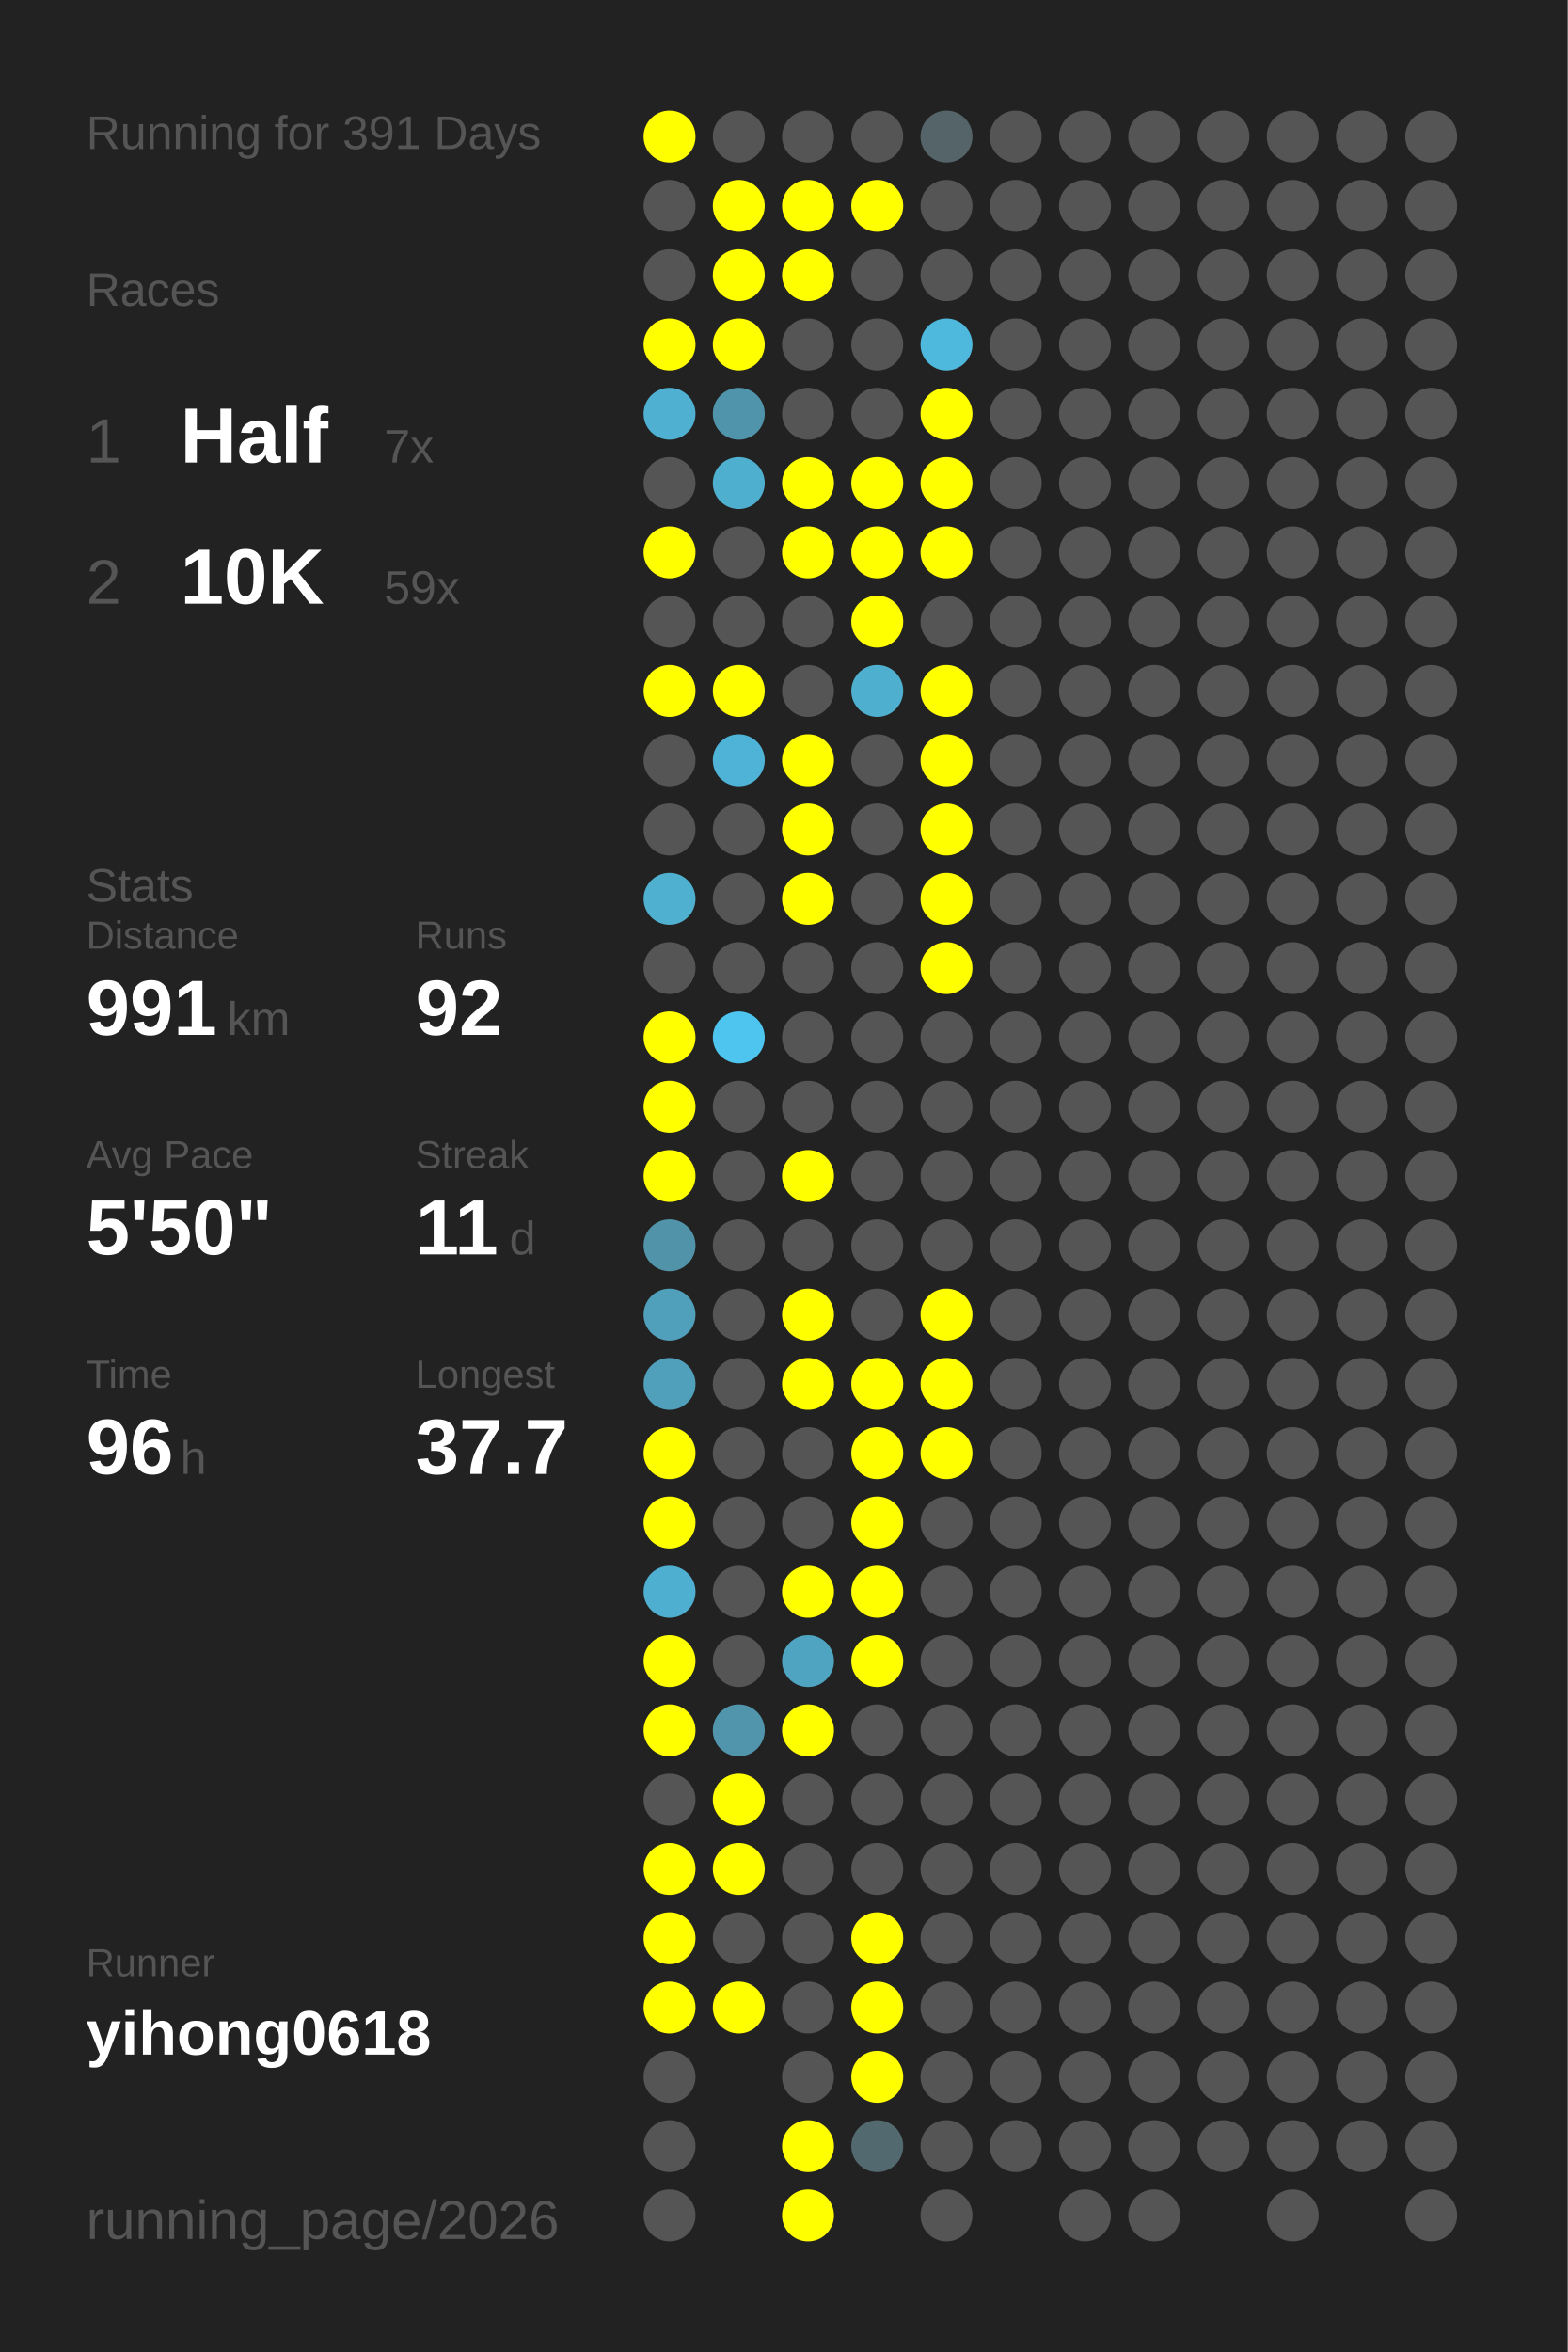
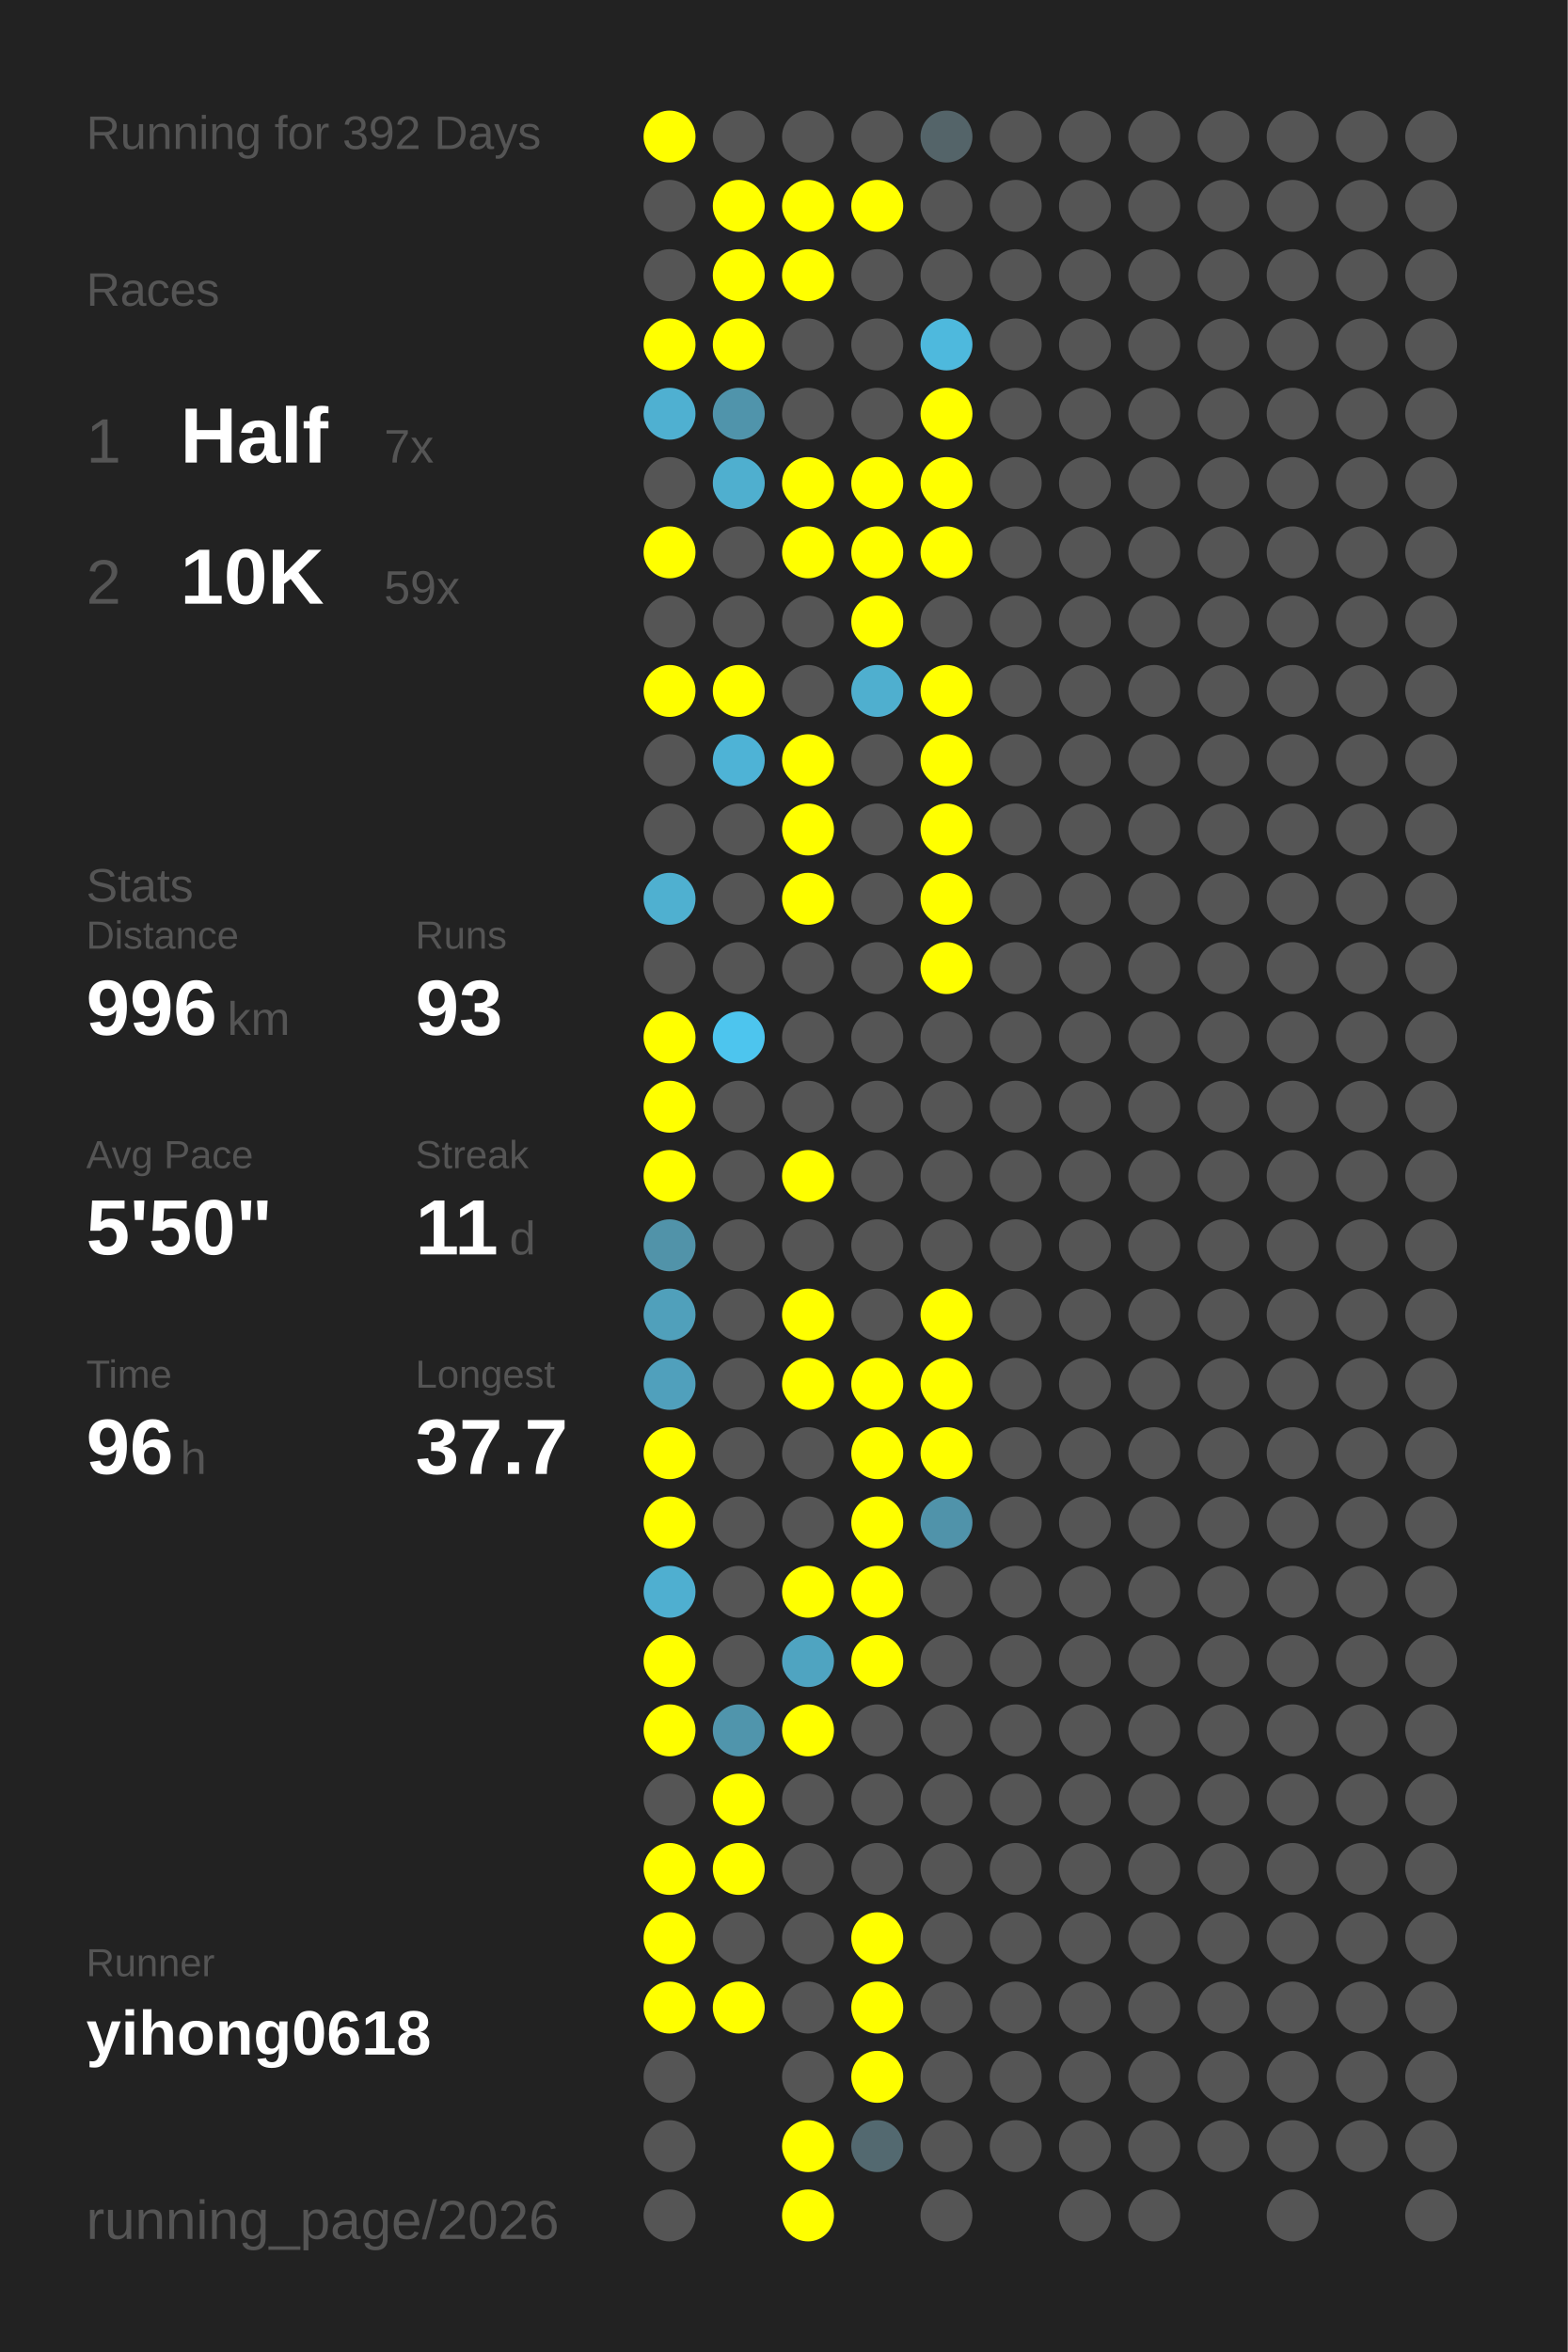
<svg xmlns="http://www.w3.org/2000/svg" baseProfile="full" height="300mm" version="1.1" viewBox="0,0,200,300" width="200mm">
  <defs />
  <rect fill="#222222" height="300" width="200" x="0" y="0" />
-   <text fill="#555555" style="font-size:6px; font-family:Arial;" x="11" y="19">Running for 391 Days</text>
+   <text fill="#555555" style="font-size:6px; font-family:Arial;" x="11" y="19">Running for 392 Days</text>
  <text fill="#555555" style="font-size:6px; font-family:Arial;" x="11" y="39">Races</text>
  <text fill="#555555" style="font-size:8px; font-family:Arial;" x="11" y="59">1</text>
  <text fill="#FFFFFF" style="font-size:10px; font-family:Arial; font-weight:bold;" x="23" y="59">Half</text>
  <text fill="#555555" style="font-size:6px; font-family:Arial;" x="49" y="59">7x</text>
  <text fill="#555555" style="font-size:8px; font-family:Arial;" x="11" y="77">2</text>
  <text fill="#FFFFFF" style="font-size:10px; font-family:Arial; font-weight:bold;" x="23" y="77">10K</text>
  <text fill="#555555" style="font-size:6px; font-family:Arial;" x="49" y="77">59x</text>
  <text fill="#555555" style="font-size:6px; font-family:Arial;" x="11" y="115">Stats</text>
  <text fill="#555555" style="font-size:5px; font-family:Arial;" x="11" y="121">Distance</text>
-   <text fill="#FFFFFF" style="font-size:10px; font-family:Arial; font-weight:bold;" x="11" y="132">991</text>
+   <text fill="#FFFFFF" style="font-size:10px; font-family:Arial; font-weight:bold;" x="11" y="132">996</text>
  <text fill="#555555" style="font-size:6px; font-family:Arial;" x="29" y="132">km</text>
  <text fill="#555555" style="font-size:5px; font-family:Arial;" x="53" y="121">Runs</text>
-   <text fill="#FFFFFF" style="font-size:10px; font-family:Arial; font-weight:bold;" x="53" y="132">92</text>
+   <text fill="#FFFFFF" style="font-size:10px; font-family:Arial; font-weight:bold;" x="53" y="132">93</text>
  <text fill="#555555" style="font-size:5px; font-family:Arial;" x="11" y="149">Avg Pace</text>
  <text fill="#FFFFFF" style="font-size:10px; font-family:Arial; font-weight:bold;" x="11" y="160">5'50"</text>
  <text fill="#555555" style="font-size:5px; font-family:Arial;" x="53" y="149">Streak</text>
  <text fill="#FFFFFF" style="font-size:10px; font-family:Arial; font-weight:bold;" x="53" y="160">11</text>
  <text fill="#555555" style="font-size:6px; font-family:Arial;" x="65" y="160">d</text>
  <text fill="#555555" style="font-size:5px; font-family:Arial;" x="11" y="177">Time</text>
  <text fill="#FFFFFF" style="font-size:10px; font-family:Arial; font-weight:bold;" x="11" y="188">96</text>
  <text fill="#555555" style="font-size:6px; font-family:Arial;" x="23" y="188">h</text>
  <text fill="#555555" style="font-size:5px; font-family:Arial;" x="53" y="177">Longest</text>
  <text fill="#FFFFFF" style="font-size:10px; font-family:Arial; font-weight:bold;" x="53" y="188">37.7</text>
  <text fill="#555555" style="font-size:5px; font-family:Arial;" x="11" y="252.065">Runner</text>
  <text fill="#FFFFFF" style="font-size:8px; font-family:Arial; font-weight:bold;" x="11" y="262.065">yihong0618</text>
  <text fill="#555555" style="font-size:7px; font-family:Arial;" x="11" y="285.581">running_page/2026</text>
  <circle cx="85.417" cy="17.419" fill="#FFFF00" r="3.312" />
  <circle cx="85.417" cy="26.258" fill="#555555" r="3.312" />
  <circle cx="85.417" cy="35.097" fill="#555555" r="3.312" />
  <circle cx="85.417" cy="43.935" fill="#FFFF00" r="3.312" />
  <circle cx="85.417" cy="52.774" fill="#4fb0d1" r="3.312" />
  <circle cx="85.417" cy="61.613" fill="#555555" r="3.312" />
  <circle cx="85.417" cy="70.452" fill="#FFFF00" r="3.312" />
  <circle cx="85.417" cy="79.29" fill="#555555" r="3.312" />
  <circle cx="85.417" cy="88.129" fill="#FFFF00" r="3.312" />
  <circle cx="85.417" cy="96.968" fill="#555555" r="3.312" />
  <circle cx="85.417" cy="105.806" fill="#555555" r="3.312" />
  <circle cx="85.417" cy="114.645" fill="#4fb0d0" r="3.312" />
  <circle cx="85.417" cy="123.484" fill="#555555" r="3.312" />
  <circle cx="85.417" cy="132.323" fill="#FFFF00" r="3.312" />
  <circle cx="85.417" cy="141.161" fill="#FFFF00" r="3.312" />
  <circle cx="85.417" cy="150" fill="#FFFF00" r="3.312" />
  <circle cx="85.417" cy="158.839" fill="#5193a9" r="3.312" />
  <circle cx="85.417" cy="167.677" fill="#50a0bb" r="3.312" />
  <circle cx="85.417" cy="176.516" fill="#50a0bc" r="3.312" />
  <circle cx="85.417" cy="185.355" fill="#FFFF00" r="3.312" />
  <circle cx="85.417" cy="194.194" fill="#FFFF00" r="3.312" />
  <circle cx="85.417" cy="203.032" fill="#4fafd0" r="3.312" />
  <circle cx="85.417" cy="211.871" fill="#FFFF00" r="3.312" />
  <circle cx="85.417" cy="220.71" fill="#FFFF00" r="3.312" />
  <circle cx="85.417" cy="229.548" fill="#555555" r="3.312" />
  <circle cx="85.417" cy="238.387" fill="#FFFF00" r="3.312" />
  <circle cx="85.417" cy="247.226" fill="#FFFF00" r="3.312" />
  <circle cx="85.417" cy="256.065" fill="#FFFF00" r="3.312" />
  <circle cx="85.417" cy="264.903" fill="#555555" r="3.312" />
  <circle cx="85.417" cy="273.742" fill="#555555" r="3.312" />
  <circle cx="85.417" cy="282.581" fill="#555555" r="3.312" />
  <circle cx="94.25" cy="17.419" fill="#555555" r="3.312" />
  <circle cx="94.25" cy="26.258" fill="#FFFF00" r="3.312" />
  <circle cx="94.25" cy="35.097" fill="#FFFF00" r="3.312" />
  <circle cx="94.25" cy="43.935" fill="#FFFF00" r="3.312" />
  <circle cx="94.25" cy="52.774" fill="#5094ab" r="3.312" />
  <circle cx="94.25" cy="61.613" fill="#4fafcf" r="3.312" />
  <circle cx="94.25" cy="70.452" fill="#555555" r="3.312" />
  <circle cx="94.25" cy="79.29" fill="#555555" r="3.312" />
  <circle cx="94.25" cy="88.129" fill="#FFFF00" r="3.312" />
  <circle cx="94.25" cy="96.968" fill="#4eb3d6" r="3.312" />
  <circle cx="94.25" cy="105.806" fill="#555555" r="3.312" />
  <circle cx="94.25" cy="114.645" fill="#555555" r="3.312" />
  <circle cx="94.25" cy="123.484" fill="#555555" r="3.312" />
  <circle cx="94.25" cy="132.323" fill="#4dc5ee" r="3.312" />
  <circle cx="94.25" cy="141.161" fill="#555555" r="3.312" />
  <circle cx="94.25" cy="150" fill="#555555" r="3.312" />
  <circle cx="94.25" cy="158.839" fill="#555555" r="3.312" />
  <circle cx="94.25" cy="167.677" fill="#555555" r="3.312" />
  <circle cx="94.25" cy="176.516" fill="#555555" r="3.312" />
  <circle cx="94.25" cy="185.355" fill="#555555" r="3.312" />
  <circle cx="94.25" cy="194.194" fill="#555555" r="3.312" />
  <circle cx="94.25" cy="203.032" fill="#555555" r="3.312" />
  <circle cx="94.25" cy="211.871" fill="#555555" r="3.312" />
  <circle cx="94.25" cy="220.71" fill="#5095ac" r="3.312" />
  <circle cx="94.25" cy="229.548" fill="#FFFF00" r="3.312" />
  <circle cx="94.25" cy="238.387" fill="#FFFF00" r="3.312" />
  <circle cx="94.25" cy="247.226" fill="#555555" r="3.312" />
  <circle cx="94.25" cy="256.065" fill="#FFFF00" r="3.312" />
  <circle cx="103.083" cy="17.419" fill="#555555" r="3.312" />
  <circle cx="103.083" cy="26.258" fill="#FFFF00" r="3.312" />
  <circle cx="103.083" cy="35.097" fill="#FFFF00" r="3.312" />
  <circle cx="103.083" cy="43.935" fill="#555555" r="3.312" />
  <circle cx="103.083" cy="52.774" fill="#555555" r="3.312" />
  <circle cx="103.083" cy="61.613" fill="#FFFF00" r="3.312" />
  <circle cx="103.083" cy="70.452" fill="#FFFF00" r="3.312" />
  <circle cx="103.083" cy="79.29" fill="#555555" r="3.312" />
  <circle cx="103.083" cy="88.129" fill="#555555" r="3.312" />
  <circle cx="103.083" cy="96.968" fill="#FFFF00" r="3.312" />
  <circle cx="103.083" cy="105.806" fill="#FFFF00" r="3.312" />
  <circle cx="103.083" cy="114.645" fill="#FFFF00" r="3.312" />
  <circle cx="103.083" cy="123.484" fill="#555555" r="3.312" />
  <circle cx="103.083" cy="132.323" fill="#555555" r="3.312" />
  <circle cx="103.083" cy="141.161" fill="#555555" r="3.312" />
  <circle cx="103.083" cy="150" fill="#FFFF00" r="3.312" />
  <circle cx="103.083" cy="158.839" fill="#555555" r="3.312" />
  <circle cx="103.083" cy="167.677" fill="#FFFF00" r="3.312" />
  <circle cx="103.083" cy="176.516" fill="#FFFF00" r="3.312" />
  <circle cx="103.083" cy="185.355" fill="#555555" r="3.312" />
  <circle cx="103.083" cy="194.194" fill="#555555" r="3.312" />
  <circle cx="103.083" cy="203.032" fill="#FFFF00" r="3.312" />
  <circle cx="103.083" cy="211.871" fill="#4fa4c1" r="3.312" />
  <circle cx="103.083" cy="220.71" fill="#FFFF00" r="3.312" />
  <circle cx="103.083" cy="229.548" fill="#555555" r="3.312" />
  <circle cx="103.083" cy="238.387" fill="#555555" r="3.312" />
  <circle cx="103.083" cy="247.226" fill="#555555" r="3.312" />
  <circle cx="103.083" cy="256.065" fill="#555555" r="3.312" />
  <circle cx="103.083" cy="264.903" fill="#555555" r="3.312" />
  <circle cx="103.083" cy="273.742" fill="#FFFF00" r="3.312" />
  <circle cx="103.083" cy="282.581" fill="#FFFF00" r="3.312" />
  <circle cx="111.917" cy="17.419" fill="#555555" r="3.312" />
  <circle cx="111.917" cy="26.258" fill="#FFFF00" r="3.312" />
  <circle cx="111.917" cy="35.097" fill="#555555" r="3.312" />
  <circle cx="111.917" cy="43.935" fill="#555555" r="3.312" />
  <circle cx="111.917" cy="52.774" fill="#555555" r="3.312" />
  <circle cx="111.917" cy="61.613" fill="#FFFF00" r="3.312" />
  <circle cx="111.917" cy="70.452" fill="#FFFF00" r="3.312" />
  <circle cx="111.917" cy="79.29" fill="#FFFF00" r="3.312" />
  <circle cx="111.917" cy="88.129" fill="#4fafcf" r="3.312" />
  <circle cx="111.917" cy="96.968" fill="#555555" r="3.312" />
  <circle cx="111.917" cy="105.806" fill="#555555" r="3.312" />
  <circle cx="111.917" cy="114.645" fill="#555555" r="3.312" />
  <circle cx="111.917" cy="123.484" fill="#555555" r="3.312" />
  <circle cx="111.917" cy="132.323" fill="#555555" r="3.312" />
  <circle cx="111.917" cy="141.161" fill="#555555" r="3.312" />
  <circle cx="111.917" cy="150" fill="#555555" r="3.312" />
  <circle cx="111.917" cy="158.839" fill="#555555" r="3.312" />
  <circle cx="111.917" cy="167.677" fill="#555555" r="3.312" />
  <circle cx="111.917" cy="176.516" fill="#FFFF00" r="3.312" />
  <circle cx="111.917" cy="185.355" fill="#FFFF00" r="3.312" />
  <circle cx="111.917" cy="194.194" fill="#FFFF00" r="3.312" />
  <circle cx="111.917" cy="203.032" fill="#FFFF00" r="3.312" />
  <circle cx="111.917" cy="211.871" fill="#FFFF00" r="3.312" />
  <circle cx="111.917" cy="220.71" fill="#555555" r="3.312" />
  <circle cx="111.917" cy="229.548" fill="#555555" r="3.312" />
  <circle cx="111.917" cy="238.387" fill="#555555" r="3.312" />
  <circle cx="111.917" cy="247.226" fill="#FFFF00" r="3.312" />
  <circle cx="111.917" cy="256.065" fill="#FFFF00" r="3.312" />
  <circle cx="111.917" cy="264.903" fill="#FFFF00" r="3.312" />
  <circle cx="111.917" cy="273.742" fill="#536970" r="3.312" />
  <circle cx="120.75" cy="17.419" fill="#546469" r="3.312" />
  <circle cx="120.75" cy="26.258" fill="#555555" r="3.312" />
  <circle cx="120.75" cy="35.097" fill="#555555" r="3.312" />
  <circle cx="120.75" cy="43.935" fill="#4eb9dd" r="3.312" />
  <circle cx="120.75" cy="52.774" fill="#FFFF00" r="3.312" />
  <circle cx="120.75" cy="61.613" fill="#FFFF00" r="3.312" />
  <circle cx="120.75" cy="70.452" fill="#FFFF00" r="3.312" />
  <circle cx="120.75" cy="79.29" fill="#555555" r="3.312" />
  <circle cx="120.75" cy="88.129" fill="#FFFF00" r="3.312" />
  <circle cx="120.75" cy="96.968" fill="#FFFF00" r="3.312" />
  <circle cx="120.75" cy="105.806" fill="#FFFF00" r="3.312" />
  <circle cx="120.75" cy="114.645" fill="#FFFF00" r="3.312" />
  <circle cx="120.75" cy="123.484" fill="#FFFF00" r="3.312" />
  <circle cx="120.75" cy="132.323" fill="#555555" r="3.312" />
  <circle cx="120.75" cy="141.161" fill="#555555" r="3.312" />
  <circle cx="120.75" cy="150" fill="#555555" r="3.312" />
  <circle cx="120.75" cy="158.839" fill="#555555" r="3.312" />
  <circle cx="120.75" cy="167.677" fill="#FFFF00" r="3.312" />
  <circle cx="120.75" cy="176.516" fill="#FFFF00" r="3.312" />
  <circle cx="120.75" cy="185.355" fill="#FFFF00" r="3.312" />
-   <circle cx="120.75" cy="194.194" fill="#555555" r="3.312" />
+   <circle cx="120.75" cy="194.194" fill="#5093aa" r="3.312" />
  <circle cx="120.75" cy="203.032" fill="#555555" r="3.312" />
  <circle cx="120.75" cy="211.871" fill="#555555" r="3.312" />
  <circle cx="120.75" cy="220.71" fill="#555555" r="3.312" />
  <circle cx="120.75" cy="229.548" fill="#555555" r="3.312" />
  <circle cx="120.75" cy="238.387" fill="#555555" r="3.312" />
  <circle cx="120.75" cy="247.226" fill="#555555" r="3.312" />
  <circle cx="120.75" cy="256.065" fill="#555555" r="3.312" />
  <circle cx="120.75" cy="264.903" fill="#555555" r="3.312" />
  <circle cx="120.75" cy="273.742" fill="#555555" r="3.312" />
  <circle cx="120.75" cy="282.581" fill="#555555" r="3.312" />
  <circle cx="129.583" cy="17.419" fill="#555555" r="3.312" />
  <circle cx="129.583" cy="26.258" fill="#555555" r="3.312" />
  <circle cx="129.583" cy="35.097" fill="#555555" r="3.312" />
  <circle cx="129.583" cy="43.935" fill="#555555" r="3.312" />
  <circle cx="129.583" cy="52.774" fill="#555555" r="3.312" />
  <circle cx="129.583" cy="61.613" fill="#555555" r="3.312" />
  <circle cx="129.583" cy="70.452" fill="#555555" r="3.312" />
  <circle cx="129.583" cy="79.29" fill="#555555" r="3.312" />
  <circle cx="129.583" cy="88.129" fill="#555555" r="3.312" />
  <circle cx="129.583" cy="96.968" fill="#555555" r="3.312" />
  <circle cx="129.583" cy="105.806" fill="#555555" r="3.312" />
  <circle cx="129.583" cy="114.645" fill="#555555" r="3.312" />
  <circle cx="129.583" cy="123.484" fill="#555555" r="3.312" />
  <circle cx="129.583" cy="132.323" fill="#555555" r="3.312" />
  <circle cx="129.583" cy="141.161" fill="#555555" r="3.312" />
  <circle cx="129.583" cy="150" fill="#555555" r="3.312" />
  <circle cx="129.583" cy="158.839" fill="#555555" r="3.312" />
  <circle cx="129.583" cy="167.677" fill="#555555" r="3.312" />
  <circle cx="129.583" cy="176.516" fill="#555555" r="3.312" />
  <circle cx="129.583" cy="185.355" fill="#555555" r="3.312" />
  <circle cx="129.583" cy="194.194" fill="#555555" r="3.312" />
  <circle cx="129.583" cy="203.032" fill="#555555" r="3.312" />
  <circle cx="129.583" cy="211.871" fill="#555555" r="3.312" />
  <circle cx="129.583" cy="220.71" fill="#555555" r="3.312" />
  <circle cx="129.583" cy="229.548" fill="#555555" r="3.312" />
  <circle cx="129.583" cy="238.387" fill="#555555" r="3.312" />
  <circle cx="129.583" cy="247.226" fill="#555555" r="3.312" />
  <circle cx="129.583" cy="256.065" fill="#555555" r="3.312" />
  <circle cx="129.583" cy="264.903" fill="#555555" r="3.312" />
  <circle cx="129.583" cy="273.742" fill="#555555" r="3.312" />
  <circle cx="138.417" cy="17.419" fill="#555555" r="3.312" />
  <circle cx="138.417" cy="26.258" fill="#555555" r="3.312" />
  <circle cx="138.417" cy="35.097" fill="#555555" r="3.312" />
  <circle cx="138.417" cy="43.935" fill="#555555" r="3.312" />
  <circle cx="138.417" cy="52.774" fill="#555555" r="3.312" />
  <circle cx="138.417" cy="61.613" fill="#555555" r="3.312" />
  <circle cx="138.417" cy="70.452" fill="#555555" r="3.312" />
  <circle cx="138.417" cy="79.29" fill="#555555" r="3.312" />
  <circle cx="138.417" cy="88.129" fill="#555555" r="3.312" />
  <circle cx="138.417" cy="96.968" fill="#555555" r="3.312" />
  <circle cx="138.417" cy="105.806" fill="#555555" r="3.312" />
  <circle cx="138.417" cy="114.645" fill="#555555" r="3.312" />
  <circle cx="138.417" cy="123.484" fill="#555555" r="3.312" />
  <circle cx="138.417" cy="132.323" fill="#555555" r="3.312" />
  <circle cx="138.417" cy="141.161" fill="#555555" r="3.312" />
  <circle cx="138.417" cy="150" fill="#555555" r="3.312" />
  <circle cx="138.417" cy="158.839" fill="#555555" r="3.312" />
  <circle cx="138.417" cy="167.677" fill="#555555" r="3.312" />
  <circle cx="138.417" cy="176.516" fill="#555555" r="3.312" />
  <circle cx="138.417" cy="185.355" fill="#555555" r="3.312" />
  <circle cx="138.417" cy="194.194" fill="#555555" r="3.312" />
  <circle cx="138.417" cy="203.032" fill="#555555" r="3.312" />
  <circle cx="138.417" cy="211.871" fill="#555555" r="3.312" />
  <circle cx="138.417" cy="220.71" fill="#555555" r="3.312" />
  <circle cx="138.417" cy="229.548" fill="#555555" r="3.312" />
  <circle cx="138.417" cy="238.387" fill="#555555" r="3.312" />
  <circle cx="138.417" cy="247.226" fill="#555555" r="3.312" />
  <circle cx="138.417" cy="256.065" fill="#555555" r="3.312" />
  <circle cx="138.417" cy="264.903" fill="#555555" r="3.312" />
  <circle cx="138.417" cy="273.742" fill="#555555" r="3.312" />
  <circle cx="138.417" cy="282.581" fill="#555555" r="3.312" />
  <circle cx="147.25" cy="17.419" fill="#555555" r="3.312" />
  <circle cx="147.25" cy="26.258" fill="#555555" r="3.312" />
  <circle cx="147.25" cy="35.097" fill="#555555" r="3.312" />
  <circle cx="147.25" cy="43.935" fill="#555555" r="3.312" />
  <circle cx="147.25" cy="52.774" fill="#555555" r="3.312" />
  <circle cx="147.25" cy="61.613" fill="#555555" r="3.312" />
  <circle cx="147.25" cy="70.452" fill="#555555" r="3.312" />
  <circle cx="147.25" cy="79.29" fill="#555555" r="3.312" />
  <circle cx="147.25" cy="88.129" fill="#555555" r="3.312" />
  <circle cx="147.25" cy="96.968" fill="#555555" r="3.312" />
  <circle cx="147.25" cy="105.806" fill="#555555" r="3.312" />
  <circle cx="147.25" cy="114.645" fill="#555555" r="3.312" />
  <circle cx="147.25" cy="123.484" fill="#555555" r="3.312" />
  <circle cx="147.25" cy="132.323" fill="#555555" r="3.312" />
  <circle cx="147.25" cy="141.161" fill="#555555" r="3.312" />
  <circle cx="147.25" cy="150" fill="#555555" r="3.312" />
  <circle cx="147.25" cy="158.839" fill="#555555" r="3.312" />
  <circle cx="147.25" cy="167.677" fill="#555555" r="3.312" />
  <circle cx="147.25" cy="176.516" fill="#555555" r="3.312" />
  <circle cx="147.25" cy="185.355" fill="#555555" r="3.312" />
  <circle cx="147.25" cy="194.194" fill="#555555" r="3.312" />
  <circle cx="147.25" cy="203.032" fill="#555555" r="3.312" />
  <circle cx="147.25" cy="211.871" fill="#555555" r="3.312" />
  <circle cx="147.25" cy="220.71" fill="#555555" r="3.312" />
  <circle cx="147.25" cy="229.548" fill="#555555" r="3.312" />
  <circle cx="147.25" cy="238.387" fill="#555555" r="3.312" />
  <circle cx="147.25" cy="247.226" fill="#555555" r="3.312" />
  <circle cx="147.25" cy="256.065" fill="#555555" r="3.312" />
  <circle cx="147.25" cy="264.903" fill="#555555" r="3.312" />
  <circle cx="147.25" cy="273.742" fill="#555555" r="3.312" />
  <circle cx="147.25" cy="282.581" fill="#555555" r="3.312" />
  <circle cx="156.083" cy="17.419" fill="#555555" r="3.312" />
  <circle cx="156.083" cy="26.258" fill="#555555" r="3.312" />
  <circle cx="156.083" cy="35.097" fill="#555555" r="3.312" />
  <circle cx="156.083" cy="43.935" fill="#555555" r="3.312" />
  <circle cx="156.083" cy="52.774" fill="#555555" r="3.312" />
  <circle cx="156.083" cy="61.613" fill="#555555" r="3.312" />
  <circle cx="156.083" cy="70.452" fill="#555555" r="3.312" />
  <circle cx="156.083" cy="79.29" fill="#555555" r="3.312" />
  <circle cx="156.083" cy="88.129" fill="#555555" r="3.312" />
  <circle cx="156.083" cy="96.968" fill="#555555" r="3.312" />
  <circle cx="156.083" cy="105.806" fill="#555555" r="3.312" />
  <circle cx="156.083" cy="114.645" fill="#555555" r="3.312" />
  <circle cx="156.083" cy="123.484" fill="#555555" r="3.312" />
  <circle cx="156.083" cy="132.323" fill="#555555" r="3.312" />
  <circle cx="156.083" cy="141.161" fill="#555555" r="3.312" />
  <circle cx="156.083" cy="150" fill="#555555" r="3.312" />
  <circle cx="156.083" cy="158.839" fill="#555555" r="3.312" />
  <circle cx="156.083" cy="167.677" fill="#555555" r="3.312" />
  <circle cx="156.083" cy="176.516" fill="#555555" r="3.312" />
  <circle cx="156.083" cy="185.355" fill="#555555" r="3.312" />
  <circle cx="156.083" cy="194.194" fill="#555555" r="3.312" />
  <circle cx="156.083" cy="203.032" fill="#555555" r="3.312" />
  <circle cx="156.083" cy="211.871" fill="#555555" r="3.312" />
  <circle cx="156.083" cy="220.71" fill="#555555" r="3.312" />
  <circle cx="156.083" cy="229.548" fill="#555555" r="3.312" />
  <circle cx="156.083" cy="238.387" fill="#555555" r="3.312" />
  <circle cx="156.083" cy="247.226" fill="#555555" r="3.312" />
  <circle cx="156.083" cy="256.065" fill="#555555" r="3.312" />
  <circle cx="156.083" cy="264.903" fill="#555555" r="3.312" />
  <circle cx="156.083" cy="273.742" fill="#555555" r="3.312" />
  <circle cx="164.917" cy="17.419" fill="#555555" r="3.312" />
  <circle cx="164.917" cy="26.258" fill="#555555" r="3.312" />
  <circle cx="164.917" cy="35.097" fill="#555555" r="3.312" />
  <circle cx="164.917" cy="43.935" fill="#555555" r="3.312" />
  <circle cx="164.917" cy="52.774" fill="#555555" r="3.312" />
  <circle cx="164.917" cy="61.613" fill="#555555" r="3.312" />
  <circle cx="164.917" cy="70.452" fill="#555555" r="3.312" />
  <circle cx="164.917" cy="79.29" fill="#555555" r="3.312" />
  <circle cx="164.917" cy="88.129" fill="#555555" r="3.312" />
  <circle cx="164.917" cy="96.968" fill="#555555" r="3.312" />
  <circle cx="164.917" cy="105.806" fill="#555555" r="3.312" />
  <circle cx="164.917" cy="114.645" fill="#555555" r="3.312" />
  <circle cx="164.917" cy="123.484" fill="#555555" r="3.312" />
  <circle cx="164.917" cy="132.323" fill="#555555" r="3.312" />
  <circle cx="164.917" cy="141.161" fill="#555555" r="3.312" />
  <circle cx="164.917" cy="150" fill="#555555" r="3.312" />
  <circle cx="164.917" cy="158.839" fill="#555555" r="3.312" />
  <circle cx="164.917" cy="167.677" fill="#555555" r="3.312" />
  <circle cx="164.917" cy="176.516" fill="#555555" r="3.312" />
  <circle cx="164.917" cy="185.355" fill="#555555" r="3.312" />
  <circle cx="164.917" cy="194.194" fill="#555555" r="3.312" />
  <circle cx="164.917" cy="203.032" fill="#555555" r="3.312" />
  <circle cx="164.917" cy="211.871" fill="#555555" r="3.312" />
  <circle cx="164.917" cy="220.71" fill="#555555" r="3.312" />
  <circle cx="164.917" cy="229.548" fill="#555555" r="3.312" />
  <circle cx="164.917" cy="238.387" fill="#555555" r="3.312" />
  <circle cx="164.917" cy="247.226" fill="#555555" r="3.312" />
  <circle cx="164.917" cy="256.065" fill="#555555" r="3.312" />
  <circle cx="164.917" cy="264.903" fill="#555555" r="3.312" />
  <circle cx="164.917" cy="273.742" fill="#555555" r="3.312" />
  <circle cx="164.917" cy="282.581" fill="#555555" r="3.312" />
  <circle cx="173.75" cy="17.419" fill="#555555" r="3.312" />
  <circle cx="173.75" cy="26.258" fill="#555555" r="3.312" />
  <circle cx="173.75" cy="35.097" fill="#555555" r="3.312" />
  <circle cx="173.75" cy="43.935" fill="#555555" r="3.312" />
  <circle cx="173.75" cy="52.774" fill="#555555" r="3.312" />
  <circle cx="173.75" cy="61.613" fill="#555555" r="3.312" />
  <circle cx="173.75" cy="70.452" fill="#555555" r="3.312" />
  <circle cx="173.75" cy="79.29" fill="#555555" r="3.312" />
  <circle cx="173.75" cy="88.129" fill="#555555" r="3.312" />
  <circle cx="173.75" cy="96.968" fill="#555555" r="3.312" />
  <circle cx="173.75" cy="105.806" fill="#555555" r="3.312" />
  <circle cx="173.75" cy="114.645" fill="#555555" r="3.312" />
  <circle cx="173.75" cy="123.484" fill="#555555" r="3.312" />
  <circle cx="173.75" cy="132.323" fill="#555555" r="3.312" />
  <circle cx="173.75" cy="141.161" fill="#555555" r="3.312" />
  <circle cx="173.75" cy="150" fill="#555555" r="3.312" />
  <circle cx="173.75" cy="158.839" fill="#555555" r="3.312" />
  <circle cx="173.75" cy="167.677" fill="#555555" r="3.312" />
  <circle cx="173.75" cy="176.516" fill="#555555" r="3.312" />
  <circle cx="173.75" cy="185.355" fill="#555555" r="3.312" />
  <circle cx="173.75" cy="194.194" fill="#555555" r="3.312" />
  <circle cx="173.75" cy="203.032" fill="#555555" r="3.312" />
  <circle cx="173.75" cy="211.871" fill="#555555" r="3.312" />
  <circle cx="173.75" cy="220.71" fill="#555555" r="3.312" />
  <circle cx="173.75" cy="229.548" fill="#555555" r="3.312" />
  <circle cx="173.75" cy="238.387" fill="#555555" r="3.312" />
  <circle cx="173.75" cy="247.226" fill="#555555" r="3.312" />
  <circle cx="173.75" cy="256.065" fill="#555555" r="3.312" />
  <circle cx="173.75" cy="264.903" fill="#555555" r="3.312" />
  <circle cx="173.75" cy="273.742" fill="#555555" r="3.312" />
  <circle cx="182.583" cy="17.419" fill="#555555" r="3.312" />
  <circle cx="182.583" cy="26.258" fill="#555555" r="3.312" />
  <circle cx="182.583" cy="35.097" fill="#555555" r="3.312" />
  <circle cx="182.583" cy="43.935" fill="#555555" r="3.312" />
  <circle cx="182.583" cy="52.774" fill="#555555" r="3.312" />
  <circle cx="182.583" cy="61.613" fill="#555555" r="3.312" />
  <circle cx="182.583" cy="70.452" fill="#555555" r="3.312" />
  <circle cx="182.583" cy="79.29" fill="#555555" r="3.312" />
  <circle cx="182.583" cy="88.129" fill="#555555" r="3.312" />
  <circle cx="182.583" cy="96.968" fill="#555555" r="3.312" />
  <circle cx="182.583" cy="105.806" fill="#555555" r="3.312" />
  <circle cx="182.583" cy="114.645" fill="#555555" r="3.312" />
  <circle cx="182.583" cy="123.484" fill="#555555" r="3.312" />
  <circle cx="182.583" cy="132.323" fill="#555555" r="3.312" />
  <circle cx="182.583" cy="141.161" fill="#555555" r="3.312" />
  <circle cx="182.583" cy="150" fill="#555555" r="3.312" />
  <circle cx="182.583" cy="158.839" fill="#555555" r="3.312" />
  <circle cx="182.583" cy="167.677" fill="#555555" r="3.312" />
  <circle cx="182.583" cy="176.516" fill="#555555" r="3.312" />
  <circle cx="182.583" cy="185.355" fill="#555555" r="3.312" />
  <circle cx="182.583" cy="194.194" fill="#555555" r="3.312" />
  <circle cx="182.583" cy="203.032" fill="#555555" r="3.312" />
  <circle cx="182.583" cy="211.871" fill="#555555" r="3.312" />
  <circle cx="182.583" cy="220.71" fill="#555555" r="3.312" />
  <circle cx="182.583" cy="229.548" fill="#555555" r="3.312" />
  <circle cx="182.583" cy="238.387" fill="#555555" r="3.312" />
  <circle cx="182.583" cy="247.226" fill="#555555" r="3.312" />
  <circle cx="182.583" cy="256.065" fill="#555555" r="3.312" />
  <circle cx="182.583" cy="264.903" fill="#555555" r="3.312" />
  <circle cx="182.583" cy="273.742" fill="#555555" r="3.312" />
  <circle cx="182.583" cy="282.581" fill="#555555" r="3.312" />
</svg>
